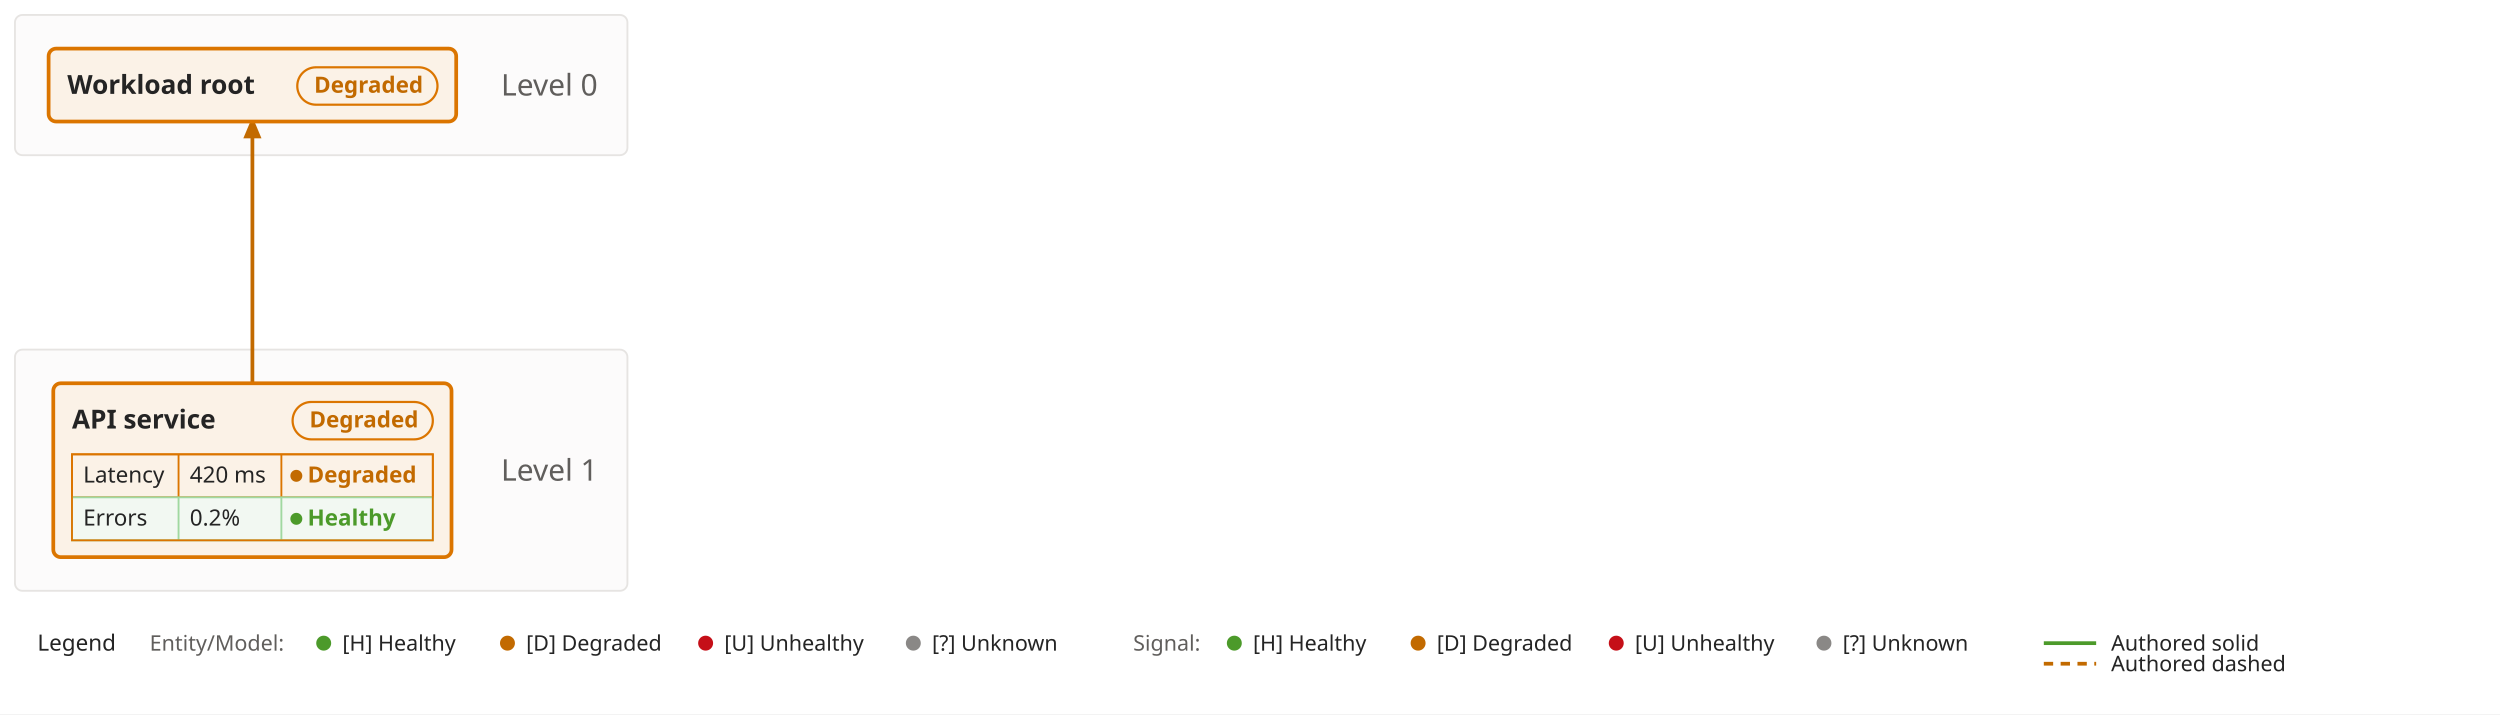
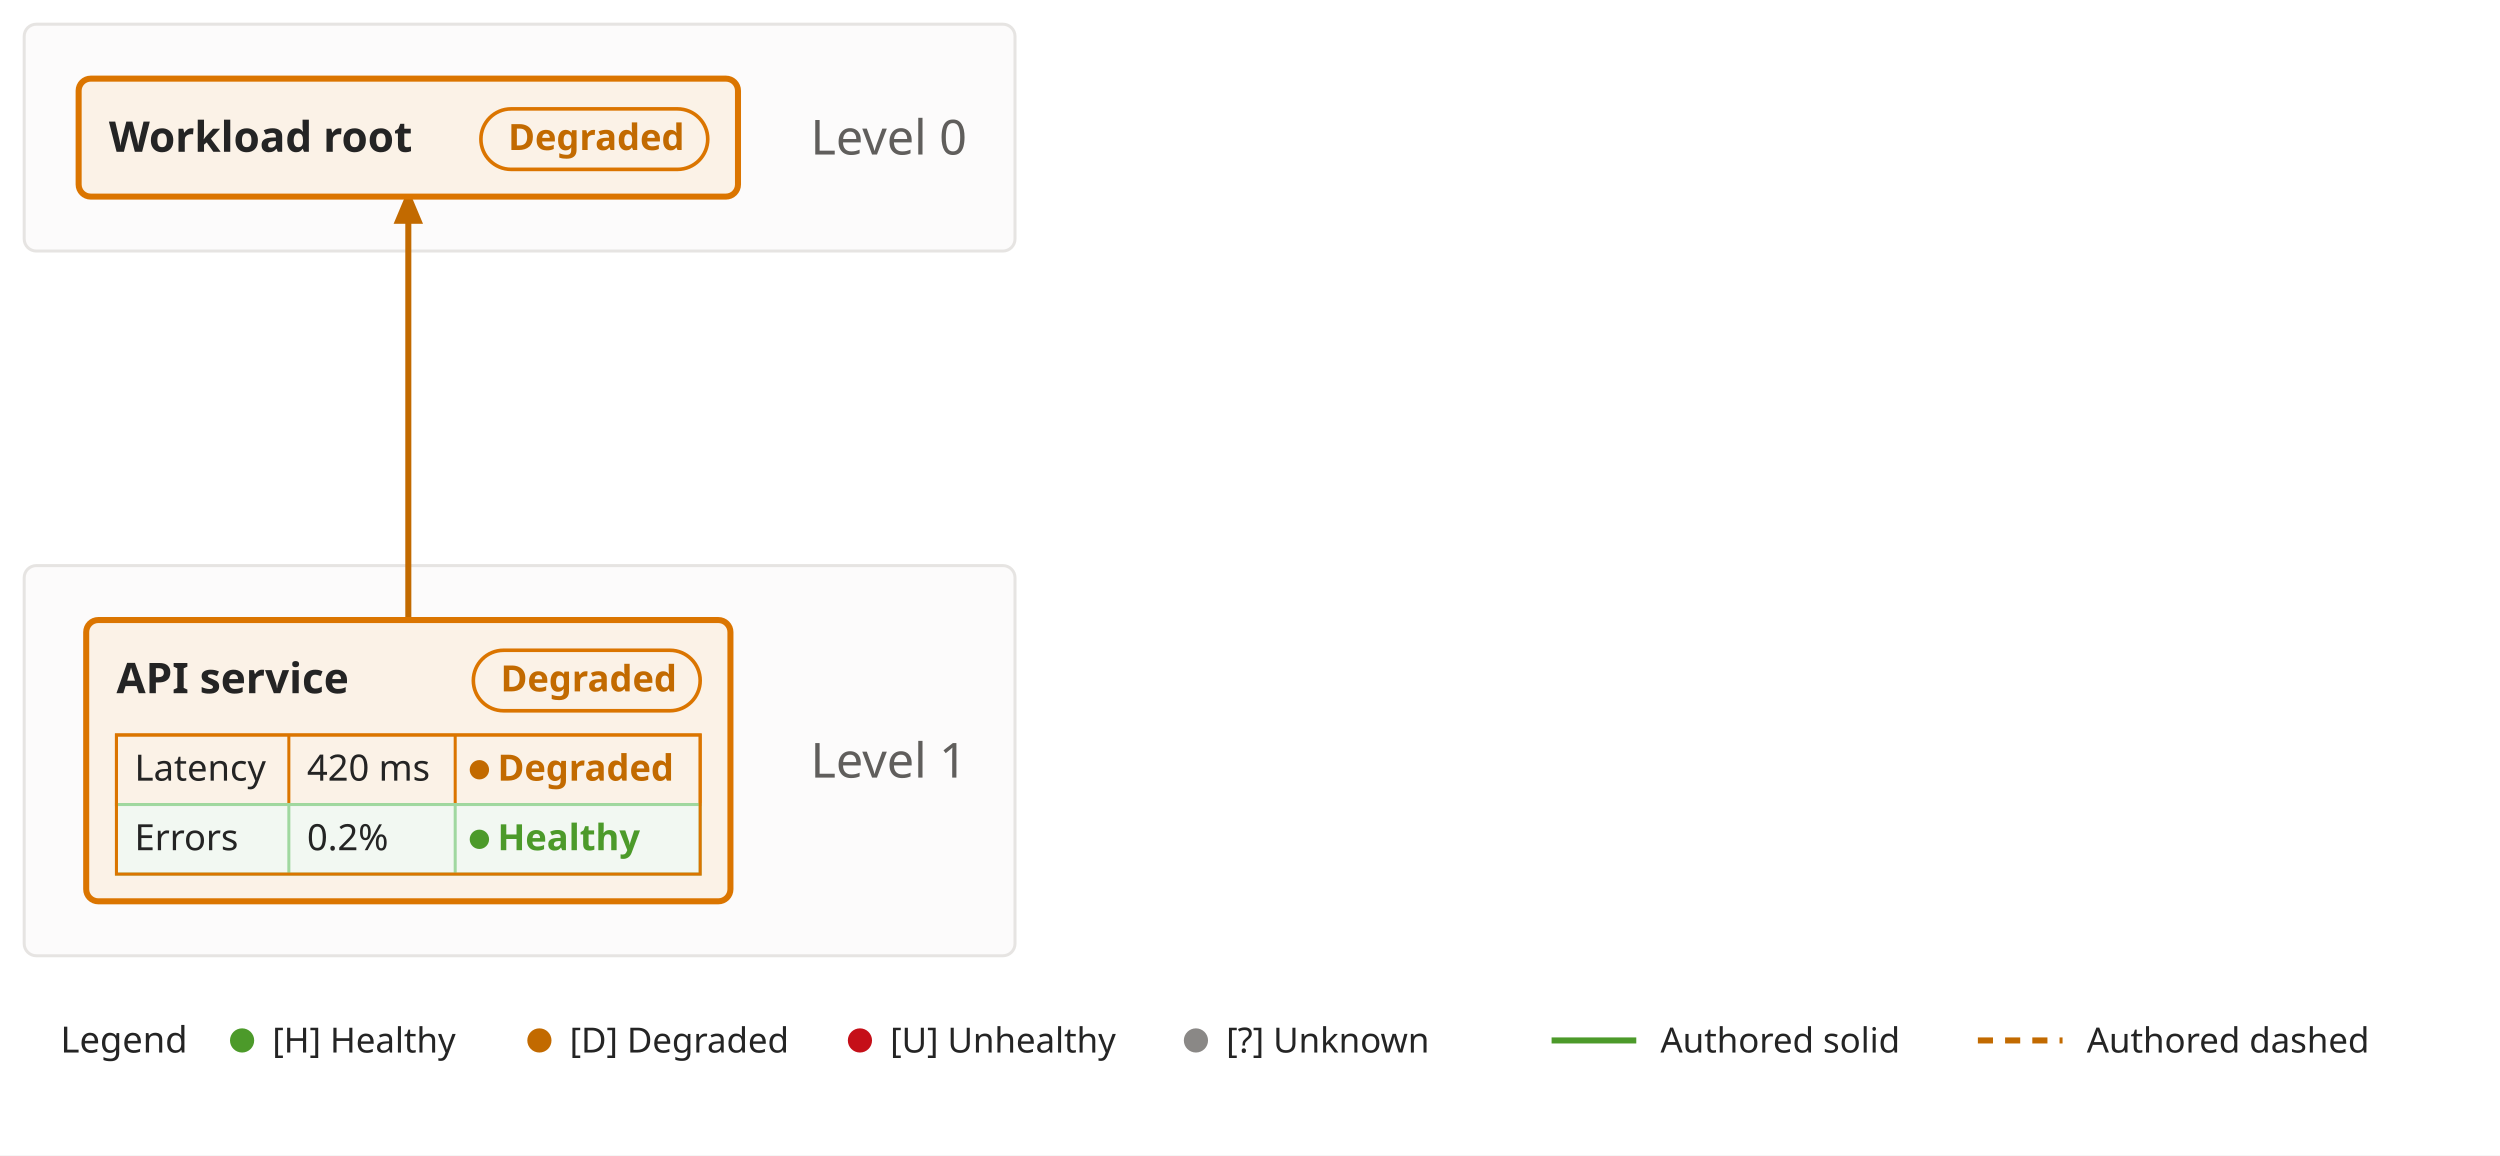
- <svg xmlns="http://www.w3.org/2000/svg" class="pele pele-flowchart ahm-root" style="font-family:Segoe UI, Arial Unicode MS, Arial, sans-serif;color:#242424;font:16px sans-serif;letter-spacing:normal;word-spacing:normal;text-transform:none;direction:ltr;" fill="#242424" aria-roledescription="flowchart" role="img" aria-labelledby="ahm-86b524c786-title ahm-86b524c786-desc" data-ahm-theme="portal" viewBox="0 0 1337.15 382" width="1337.15" height="382">
+ <svg xmlns="http://www.w3.org/2000/svg" class="pele pele-flowchart ahm-root" style="font-family:Segoe UI, Arial Unicode MS, Arial, sans-serif;color:#242424;font:16px sans-serif;letter-spacing:normal;word-spacing:normal;text-transform:none;direction:ltr;" fill="#242424" aria-roledescription="flowchart" role="img" aria-labelledby="ahm-86b524c786-title ahm-86b524c786-desc" data-ahm-theme="portal" viewBox="0 0 826.57 382" width="826.57" height="382">
  <rect class="ahm-bg" x="0" y="0" width="100%" height="100%" fill="#ffffff" />
  <g transform="translate(18,18)">
    <g class="pele-clusters">
      <g class="pele-cluster" data-id="lane_0">
        <rect x="-10" y="169" width="327.59" height="129" fill="#faf9f8" fill-opacity="0.5" stroke="#e6e4e2" style="rx:4px;" />
        <text class="pele-cluster-label" fill="#605e5c" x="250" y="239.1" text-anchor="start">Level 1</text>
      </g>
      <g class="pele-cluster" data-id="lane_1">
        <rect x="-10" y="-10" width="327.59" height="75" fill="#faf9f8" fill-opacity="0.5" stroke="#e6e4e2" style="rx:4px;" />
        <text class="pele-cluster-label" fill="#605e5c" x="250" y="33.1" text-anchor="start">Level 0</text>
      </g>
    </g>
    <g class="pele-edges" fill="none" stroke="#605e5c" stroke-linecap="round">
      <g class="pele-edge" data-id="L_api_root_0" style="stroke:#c26a00;stroke-width:2px;">
        <path d="M117.0 187.0 L117.0 54.0" />
        <path class="pele-marker" d="M117,47L120.36,55L113.64,55Z" fill="#c26a00" stroke="#c26a00" />
      </g>
    </g>
    <g class="pele-nodes">
      <g class="pele-node pele-shape-rect ahm_degraded ahm_card state-degraded" data-id="api" transform="translate(117,233.5)">
        <rect x="-106.5" y="-46.5" width="213" height="93" fill="#ffffff" stroke="#e6e4e2" style="rx:4px;fill:#fbf2e7;stroke:#db7500;stroke-width:2px;" />
        <g class="ahm-node-content">
          <defs class="ahm-node-clips">
            <clipPath id="ahm-clip-ahm-86b524c786_api-r0-name">
              <rect x="-92.5" y="-6.5" width="49" height="19" />
            </clipPath>
            <clipPath id="ahm-clip-ahm-86b524c786_api-r0-value">
              <rect x="-35.5" y="-6.5" width="47" height="19" />
            </clipPath>
            <clipPath id="ahm-clip-ahm-86b524c786_api-r0-state">
              <rect x="19.5" y="-6.5" width="73" height="19" />
            </clipPath>
            <clipPath id="ahm-clip-ahm-86b524c786_api-r1-name">
              <rect x="-92.5" y="16.5" width="49" height="19" />
            </clipPath>
            <clipPath id="ahm-clip-ahm-86b524c786_api-r1-value">
              <rect x="-35.5" y="16.5" width="47" height="19" />
            </clipPath>
            <clipPath id="ahm-clip-ahm-86b524c786_api-r1-state">
              <rect x="19.5" y="16.5" width="73" height="19" />
            </clipPath>
          </defs>
          <g class="ahm-entity-header entity-state-degraded">
            <text class="ahm-entity-title" x="-96.5" y="-22.3" font-size="14" fill="#242424" text-anchor="start" font-weight="700">
              <tspan x="-96.5" y="-22.3">API service</tspan>
            </text>
            <rect class="ahm-entity-status-badge entity-state-degraded" x="21.5" y="-36.5" width="75" height="20" rx="10" ry="10" fill="#fbf2e7" stroke="#db7500" stroke-width="1.2" />
            <text class="ahm-entity-status-text entity-state-degraded" x="30.5" y="-22.9" font-size="12" font-weight="600" fill="#c26a00" text-anchor="start">Degraded</text>
          </g>
          <g class="ahm-signal-table">
            <g class="ahm-signal-row row-state-degraded" data-signal-id="sig" data-row-index="0" data-state="degraded">
              <rect x="-96.5" y="-8.5" width="193" height="23" fill="#fbf2e7" stroke="#db7500" stroke-width="1" />
              <line class="ahm-signal-col-sep" x1="-39.5" y1="-8.5" x2="-39.5" y2="14.5" stroke="#db7500" stroke-width="1" />
              <line class="ahm-signal-col-sep" x1="15.5" y1="-8.5" x2="15.5" y2="14.5" stroke="#db7500" stroke-width="1" />
              <text class="ahm-signal-name" x="-90.5" y="6.6" font-size="12" fill="#242424" text-anchor="start" font-weight="500" clip-path="url(#ahm-clip-ahm-86b524c786_api-r0-name)">
                <tspan x="-90.5" y="6.6">Latency</tspan>
              </text>
              <text class="ahm-signal-value" x="-33.5" y="6.6" font-size="12" fill="#242424" text-anchor="start" font-weight="500" clip-path="url(#ahm-clip-ahm-86b524c786_api-r0-value)">
                <tspan x="-33.5" y="6.6">420 ms</tspan>
              </text>
              <circle class="ahm-signal-state-dot" cx="23.5" cy="3" r="3.2" fill="#c26a00" />
              <text class="ahm-signal-state state-degraded" x="29.5" y="6.6" font-size="12" font-weight="600" fill="#c26a00" text-anchor="start" clip-path="url(#ahm-clip-ahm-86b524c786_api-r0-state)">Degraded</text>
            </g>
            <g class="ahm-signal-row row-state-healthy" data-signal-id="sig" data-row-index="1" data-state="healthy">
              <rect x="-96.5" y="14.5" width="193" height="23" fill="#f2f8f2" stroke="#a0d8a0" stroke-width="1" />
              <line class="ahm-signal-col-sep" x1="-39.5" y1="14.5" x2="-39.5" y2="37.5" stroke="#a0d8a0" stroke-width="1" />
              <line class="ahm-signal-col-sep" x1="15.5" y1="14.5" x2="15.5" y2="37.5" stroke="#a0d8a0" stroke-width="1" />
              <text class="ahm-signal-name" x="-90.5" y="29.6" font-size="12" fill="#242424" text-anchor="start" font-weight="500" clip-path="url(#ahm-clip-ahm-86b524c786_api-r1-name)">
                <tspan x="-90.5" y="29.6">Errors</tspan>
              </text>
              <text class="ahm-signal-value" x="-33.5" y="29.6" font-size="12" fill="#242424" text-anchor="start" font-weight="500" clip-path="url(#ahm-clip-ahm-86b524c786_api-r1-value)">
                <tspan x="-33.5" y="29.6">0.2%</tspan>
              </text>
              <circle class="ahm-signal-state-dot" cx="23.5" cy="26" r="3.2" fill="#4c9a2a" />
              <text class="ahm-signal-state state-healthy" x="29.5" y="29.6" font-size="12" font-weight="600" fill="#4c9a2a" text-anchor="start" clip-path="url(#ahm-clip-ahm-86b524c786_api-r1-state)">Healthy</text>
            </g>
          </g>
          <rect class="ahm-signal-table-outline" x="-96.5" y="-8.5" width="193" height="46" fill="none" stroke="#db7500" stroke-width="1" />
        </g>
      </g>
      <g class="pele-node pele-shape-rect ahm_degraded ahm_card state-degraded" data-id="root" transform="translate(117,27.5)">
        <rect x="-109" y="-19.5" width="218" height="39" fill="#ffffff" stroke="#e6e4e2" style="rx:4px;fill:#fbf2e7;stroke:#db7500;stroke-width:2px;" />
        <g class="ahm-node-content">
          <defs class="ahm-node-clips" />
          <g class="ahm-entity-header entity-state-degraded">
            <text class="ahm-entity-title" x="-99" y="4.7" font-size="14" fill="#242424" text-anchor="start" font-weight="700">
              <tspan x="-99" y="4.7">Workload root</tspan>
            </text>
            <rect class="ahm-entity-status-badge entity-state-degraded" x="24" y="-9.5" width="75" height="20" rx="10" ry="10" fill="#fbf2e7" stroke="#db7500" stroke-width="1.2" />
            <text class="ahm-entity-status-text entity-state-degraded" x="33" y="4.1" font-size="12" font-weight="600" fill="#c26a00" text-anchor="start">Degraded</text>
          </g>
        </g>
      </g>
    </g>
  </g>
  <g class="ahm-legend" transform="translate(0,0)">
    <text x="20" y="348" font-size="12" fill="#242424">Legend</text>
-     <text x="80.04" y="348" font-size="11.5" fill="#605e5c">Entity/Model:</text>
-     <g transform="translate(173.13,344)">
+     <g transform="translate(80.04,344)">
      <circle cx="0" cy="0" r="4" fill="#4c9a2a" />
      <text x="10" y="4" font-size="11.5" fill="#242424">[H] Healthy</text>
    </g>
-     <g transform="translate(271.42,344)">
+     <g transform="translate(178.34,344)">
      <circle cx="0" cy="0" r="4" fill="#c26a00" />
      <text x="10" y="4" font-size="11.5" fill="#242424">[D] Degraded</text>
    </g>
-     <g transform="translate(377.41,344)">
+     <g transform="translate(284.32,344)">
      <circle cx="0" cy="0" r="4" fill="#c50f18" />
      <text x="10" y="4" font-size="11.5" fill="#242424">[U] Unhealthy</text>
    </g>
-     <g transform="translate(488.5,344)">
+     <g transform="translate(395.41,344)">
      <circle cx="0" cy="0" r="4" fill="#8a8886" />
      <text x="10" y="4" font-size="11.5" fill="#242424">[?] Unknown</text>
    </g>
-     <text x="606.08" y="348" font-size="11.5" fill="#605e5c">Signal:</text>
-     <g transform="translate(660.19,344)">
-       <circle cx="0" cy="0" r="4" fill="#4c9a2a" />
-       <text x="10" y="4" font-size="11.5" fill="#242424">[H] Healthy</text>
-     </g>
-     <g transform="translate(758.49,344)">
-       <circle cx="0" cy="0" r="4" fill="#c26a00" />
-       <text x="10" y="4" font-size="11.5" fill="#242424">[D] Degraded</text>
-     </g>
-     <g transform="translate(864.47,344)">
-       <circle cx="0" cy="0" r="4" fill="#c50f18" />
-       <text x="10" y="4" font-size="11.5" fill="#242424">[U] Unhealthy</text>
-     </g>
-     <g transform="translate(975.56,344)">
-       <circle cx="0" cy="0" r="4" fill="#8a8886" />
-       <text x="10" y="4" font-size="11.5" fill="#242424">[?] Unknown</text>
-     </g>
-     <g transform="translate(1093.15,344)">
+     <g transform="translate(513,344)">
      <line x1="0" y1="0" x2="28" y2="0" stroke="#4c9a2a" stroke-width="2" />
      <text x="36" y="4" font-size="11.5" fill="#242424">Authored solid</text>
    </g>
-     <g transform="translate(1093.15,355)">
+     <g transform="translate(653.94,344)">
      <line x1="0" y1="0" x2="28" y2="0" stroke="#c26a00" stroke-width="2" stroke-dasharray="5 4" />
      <text x="36" y="4" font-size="11.5" fill="#242424">Authored dashed</text>
    </g>
  </g>
</svg>
